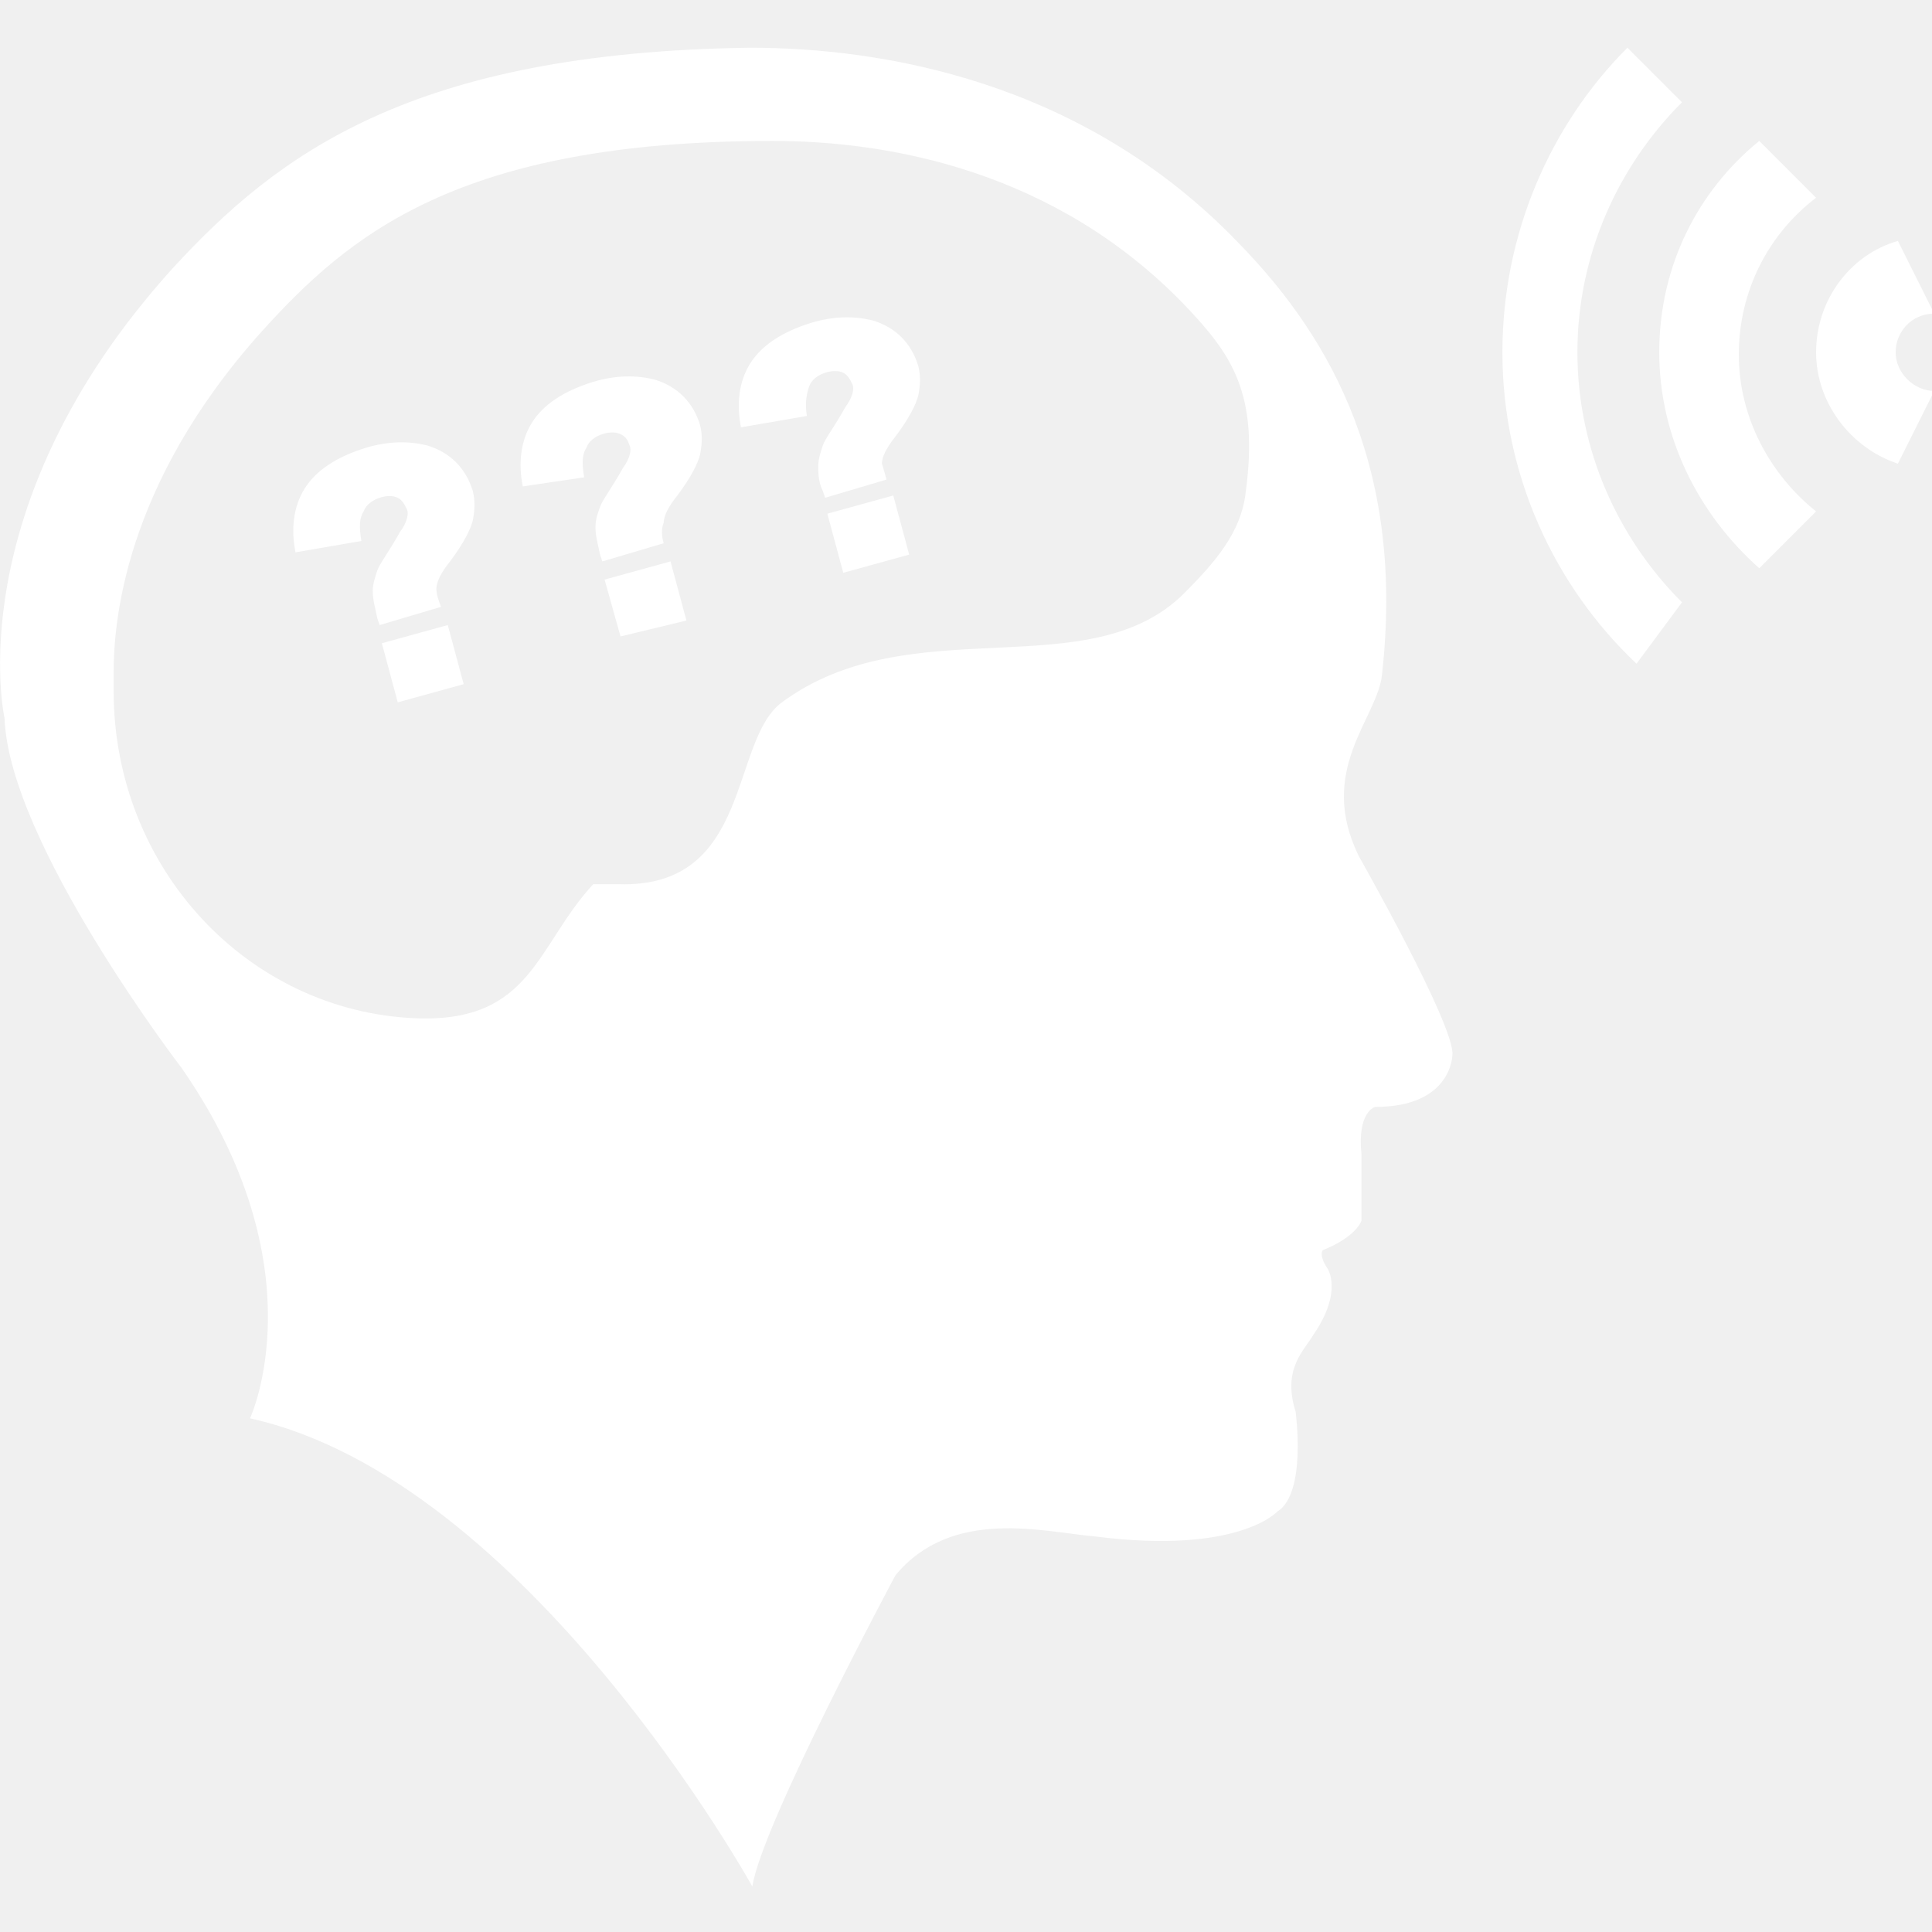
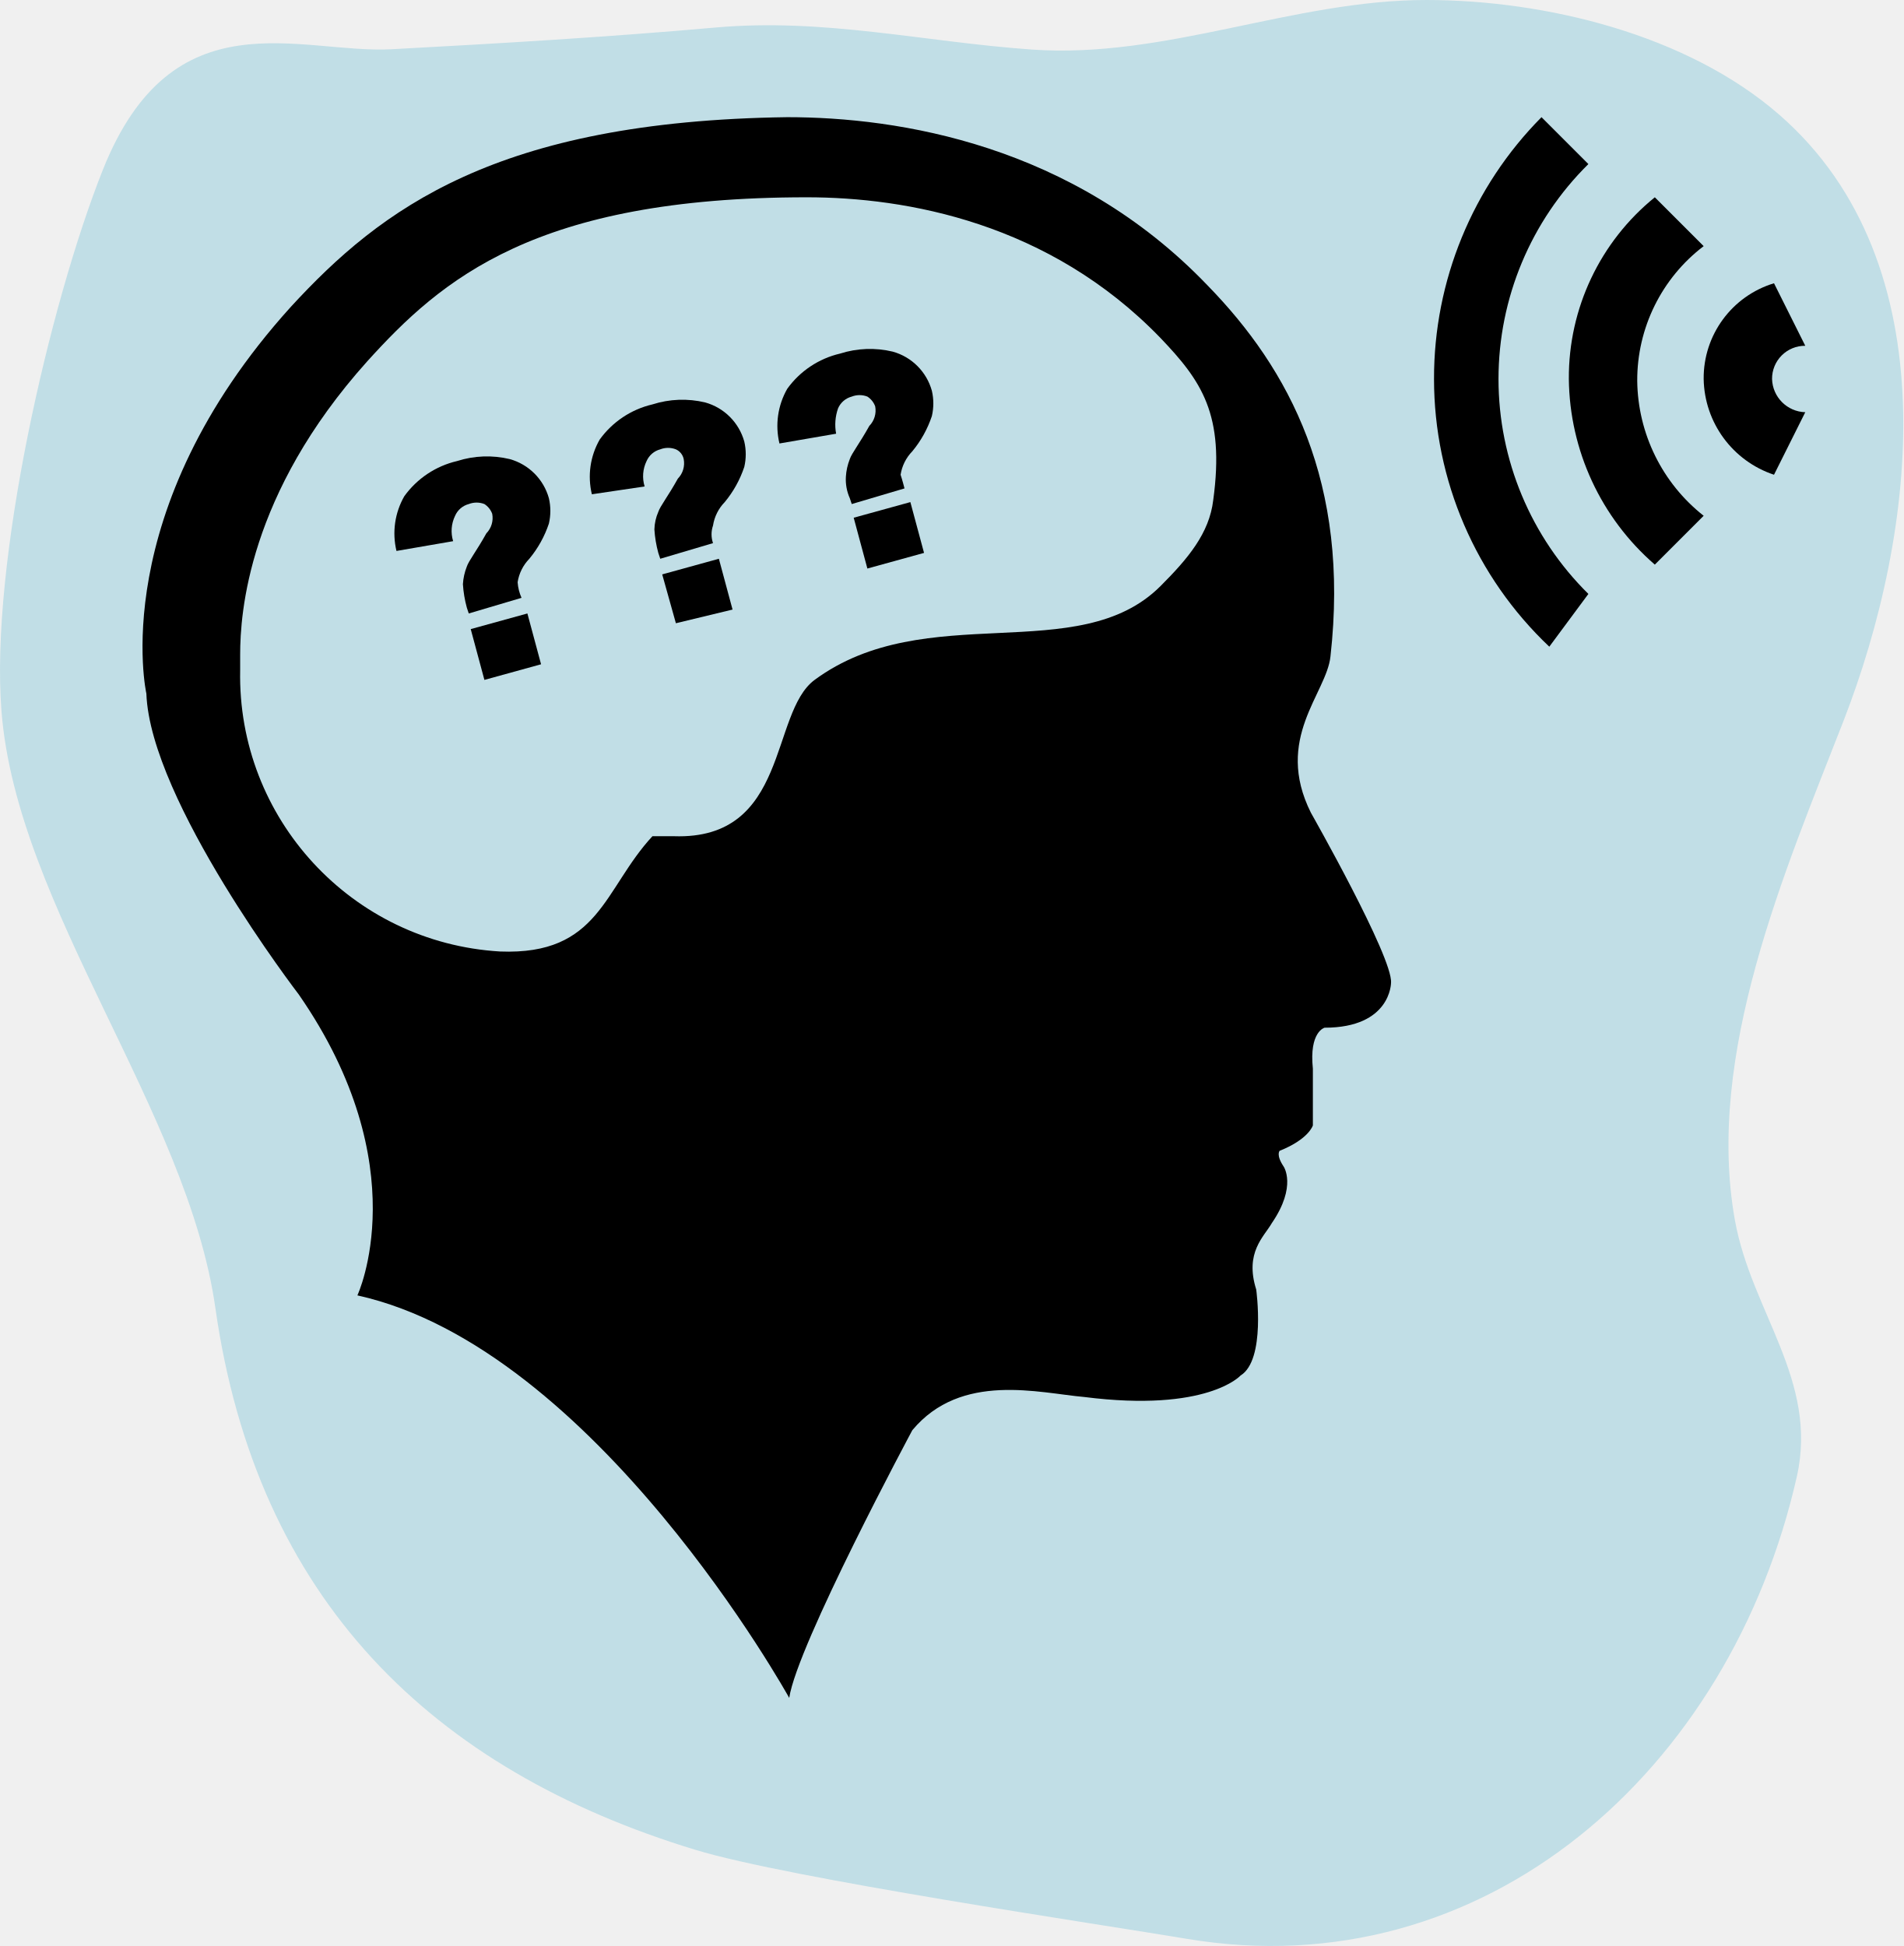
- <svg xmlns="http://www.w3.org/2000/svg" version="1.1" id="Warstwa_1" x="0px" y="0px" viewBox="0 0 85 85" enable-background="new 0 0 85 85" xml:space="preserve">
-   <g>
-     <path fill="#FFFFFF" d="M59.8,37.7c-1.9-3.8,0.8-6.1,1-8c1-8.9-2.1-14.7-6.3-19c-6.9-7.2-15.8-8.6-21.5-8.6   C18.1,2.3,12.2,6.8,7.6,11.8c-9.5,10.5-7.4,19.8-7.4,19.8C0.4,37.1,8,47,8,47c6.1,8.8,3,15.4,3,15.4C23.2,65.1,33.1,83,33.1,83   c0.4-2.7,6.3-13.7,6.3-13.7c2.5-3,6.5-1.9,8.8-1.7c6.3,0.8,8-1.1,8-1.1c1.3-0.8,0.8-4.4,0.8-4.4c-0.6-1.9,0.4-2.7,0.8-3.4   c1.3-1.9,0.6-2.9,0.6-2.9c-0.4-0.6-0.2-0.8-0.2-0.8c1.5-0.6,1.7-1.3,1.7-1.3v-2.9c-0.2-1.9,0.6-2.1,0.6-2.1c3.4,0,3.4-2.3,3.4-2.3   C64,45.1,59.8,37.7,59.8,37.7z M54.8,21.7c-0.2,1.7-1.3,3-2.7,4.4c-4.2,4.2-12,0.6-17.7,4.8c-2.3,1.7-1.3,8.2-7.2,8   c-0.4,0-0.8,0-1.1,0c-2.5,2.7-2.7,6.1-7.8,5.9C10.9,44.5,5,38.2,5,30.4c0-0.2,0-0.6,0-0.8c0-2.1,0.4-8.2,6.5-15   c3.8-4.2,8.6-8.4,22.5-8.4c5.1,0,12.4,1.3,18.1,7.2C54.2,15.6,55.4,17.3,54.8,21.7z" />
-     <g>
-       <g>
-         <path fill="#FFFFFF" d="M66.1,15.5c0-5.2,2.1-10,5.5-13.4L74,4.5c-2.8,2.8-4.6,6.7-4.6,11c0,4.3,1.8,8.2,4.6,11L72,29.2     C68.4,25.8,66.1,20.9,66.1,15.5z" />
-         <path fill="#FFFFFF" d="M73,15.5c0-3.8,1.7-7.1,4.4-9.3l2.5,2.5c-2.1,1.6-3.4,4.1-3.4,6.9s1.4,5.3,3.4,6.9l-2.5,2.5     C74.7,22.6,73,19.2,73,15.5z" />
-         <path fill="#FFFFFF" d="M79.9,15.5c0-2.3,1.5-4.3,3.6-4.9l1.6,3.2c-1,0-1.7,0.8-1.7,1.7s0.8,1.7,1.7,1.7l-1.6,3.2     C81.4,19.7,79.9,17.7,79.9,15.5z" />
+ <svg xmlns="http://www.w3.org/2000/svg" id="Component_1_1" data-name="Component 1 – 1" width="97.406" height="99.595" viewBox="0 0 97.406 99.595">
+   <path id="Vector_13_" data-name="Vector (13)" d="M5.624,8.917C9.194-.046,15.708,3,20.386,2.755c5.559-.3,11.05-.621,16.6-1.113,5.569-.494,10.654.736,16.159,1.127C60.016,3.258,66.532.226,73.377.234,79.425.241,86.7,1.985,91.431,6.117c8.739,7.634,7.01,21.415,3.271,31.022C91.722,44.8,87.615,54.2,89.15,62.7c.843,4.667,4.274,8.191,3.167,13.1-3.389,15.028-15.965,26.224-31.228,23.661-4.432-.744-20.334-3.089-25.136-4.552C22.443,90.8,13.5,82.085,11.38,67.18,9.946,57.069,1.231,46.682.434,36.648-.168,29.085,2.893,15.776,5.624,8.917Z" transform="translate(-0.357 -0.234)" fill="#c1dee6" fill-rule="evenodd" />
+   <g id="exercise22" transform="translate(7.291 3.897)">
+     <path id="Path_1" data-name="Path 1" d="M59.8,37.7c-1.9-3.8.8-6.1,1-8,1-8.9-2.1-14.7-6.3-19C47.6,3.5,38.7,2.1,33,2.1c-14.9.2-20.8,4.7-25.4,9.7C-1.9,22.3.2,31.6.2,31.6.4,37.1,8,47,8,47c6.1,8.8,3,15.4,3,15.4C23.2,65.1,33.1,83,33.1,83c.4-2.7,6.3-13.7,6.3-13.7,2.5-3,6.5-1.9,8.8-1.7,6.3.8,8-1.1,8-1.1,1.3-.8.8-4.4.8-4.4-.6-1.9.4-2.7.8-3.4,1.3-1.9.6-2.9.6-2.9-.4-.6-.2-.8-.2-.8,1.5-.6,1.7-1.3,1.7-1.3V50.8c-.2-1.9.6-2.1.6-2.1,3.4,0,3.4-2.3,3.4-2.3C64,45.1,59.8,37.7,59.8,37.7Zm-5-16c-.2,1.7-1.3,3-2.7,4.4-4.2,4.2-12,.6-17.7,4.8-2.3,1.7-1.3,8.2-7.2,8H26.1c-2.5,2.7-2.7,6.1-7.8,5.9A14.14,14.14,0,0,1,5,30.4v-.8c0-2.1.4-8.2,6.5-15,3.8-4.2,8.6-8.4,22.5-8.4,5.1,0,12.4,1.3,18.1,7.2C54.2,15.6,55.4,17.3,54.8,21.7Z" />
+     <g id="Group_2" data-name="Group 2">
+       <g id="Group_1" data-name="Group 1">
+         <path id="Path_2" data-name="Path 2" d="M66.1,15.5A18.977,18.977,0,0,1,71.6,2.1L74,4.5a15.452,15.452,0,0,0,0,22l-2,2.7A18.862,18.862,0,0,1,66.1,15.5Z" />
+         <path id="Path_3" data-name="Path 3" d="M73,15.5a11.872,11.872,0,0,1,4.4-9.3l2.5,2.5a8.621,8.621,0,0,0-3.4,6.9,8.918,8.918,0,0,0,3.4,6.9L77.4,25A12.755,12.755,0,0,1,73,15.5Z" />
+         <path id="Path_4" data-name="Path 4" d="M79.9,15.5a5.071,5.071,0,0,1,3.6-4.9l1.6,3.2a1.685,1.685,0,0,0-1.7,1.7,1.752,1.752,0,0,0,1.7,1.7l-1.6,3.2A5.259,5.259,0,0,1,79.9,15.5Z" />
      </g>
    </g>
-     <g>
-       <g>
-         <path fill="#FFFFFF" d="M29.2,23.9l-2.7,0.8l-0.1-0.3c-0.1-0.5-0.2-0.8-0.2-1.2s0.1-0.6,0.2-0.9c0.1-0.3,0.5-0.8,1-1.7     c0.3-0.4,0.4-0.8,0.3-1c-0.1-0.3-0.2-0.4-0.4-0.5c-0.2-0.1-0.5-0.1-0.8,0c-0.3,0.1-0.6,0.3-0.7,0.6c-0.2,0.3-0.2,0.7-0.1,1.3     L23,21.4c-0.2-1-0.1-2,0.4-2.8c0.5-0.8,1.4-1.4,2.7-1.8c1-0.3,1.9-0.3,2.7-0.1c1,0.3,1.7,1,2,2c0.1,0.4,0.1,0.8,0,1.3     c-0.1,0.4-0.4,1-1,1.8c-0.4,0.5-0.6,0.9-0.6,1.2C29.1,23.2,29.1,23.6,29.2,23.9z M26.6,25.5l2.9-0.8l0.7,2.6L27.3,28L26.6,25.5z" />
+     <g id="Group_6" data-name="Group 6">
+       <g id="Group_3" data-name="Group 3">
+         <path id="Path_5" data-name="Path 5" d="M29.2,23.9l-2.7.8-.1-.3a5.987,5.987,0,0,1-.2-1.2,2.388,2.388,0,0,1,.2-.9c.1-.3.5-.8,1-1.7a1.129,1.129,0,0,0,.3-1,.7.7,0,0,0-.4-.5,1.1,1.1,0,0,0-.8,0,1.057,1.057,0,0,0-.7.6,1.778,1.778,0,0,0-.1,1.3l-2.7.4a3.83,3.83,0,0,1,.4-2.8,4.621,4.621,0,0,1,2.7-1.8,5.018,5.018,0,0,1,2.7-.1,2.879,2.879,0,0,1,2,2,2.845,2.845,0,0,1,0,1.3,5.6,5.6,0,0,1-1,1.8,2.2,2.2,0,0,0-.6,1.2A1.379,1.379,0,0,0,29.2,23.9Zm-2.6,1.6,2.9-.8.7,2.6-2.9.7Z" />
      </g>
-       <g>
-         <path fill="#FFFFFF" d="M19.4,26.7l-2.7,0.8l-0.1-0.3c-0.1-0.5-0.2-0.8-0.2-1.2c0-0.3,0.1-0.6,0.2-0.9c0.1-0.3,0.5-0.8,1-1.7     c0.3-0.4,0.4-0.8,0.3-1s-0.2-0.4-0.4-0.5c-0.2-0.1-0.5-0.1-0.8,0c-0.3,0.1-0.6,0.3-0.7,0.6c-0.2,0.3-0.2,0.7-0.1,1.3l-2.9,0.5     c-0.2-1-0.1-2,0.4-2.8c0.5-0.8,1.4-1.4,2.7-1.8c1-0.3,1.9-0.3,2.7-0.1c1,0.3,1.7,1,2,2c0.1,0.4,0.1,0.8,0,1.3     c-0.1,0.4-0.4,1-1,1.8c-0.4,0.5-0.6,0.9-0.6,1.2S19.3,26.4,19.4,26.7z M16.8,28.3l2.9-0.8l0.7,2.6l-2.9,0.8L16.8,28.3z" />
+       <g id="Group_4" data-name="Group 4">
+         <path id="Path_6" data-name="Path 6" d="M19.4,26.7l-2.7.8-.1-.3a5.987,5.987,0,0,1-.2-1.2,2.92,2.92,0,0,1,.2-.9c.1-.3.5-.8,1-1.7a1.129,1.129,0,0,0,.3-1,1,1,0,0,0-.4-.5,1.1,1.1,0,0,0-.8,0,1.057,1.057,0,0,0-.7.6,1.778,1.778,0,0,0-.1,1.3l-2.9.5a3.83,3.83,0,0,1,.4-2.8,4.621,4.621,0,0,1,2.7-1.8,5.018,5.018,0,0,1,2.7-.1,2.879,2.879,0,0,1,2,2,2.845,2.845,0,0,1,0,1.3,5.6,5.6,0,0,1-1,1.8,2.2,2.2,0,0,0-.6,1.2A2.353,2.353,0,0,0,19.4,26.7Zm-2.6,1.6,2.9-.8.7,2.6-2.9.8Z" />
      </g>
-       <g>
-         <path fill="#FFFFFF" d="M39,21.1l-2.7,0.8l-0.1-0.3C36,21.2,36,20.8,36,20.5s0.1-0.6,0.2-0.9c0.1-0.3,0.5-0.8,1-1.7     c0.3-0.4,0.4-0.8,0.3-1s-0.2-0.4-0.4-0.5s-0.5-0.1-0.8,0c-0.3,0.1-0.6,0.3-0.7,0.6s-0.2,0.7-0.1,1.3l-2.9,0.5     c-0.2-1-0.1-2,0.4-2.8c0.5-0.8,1.4-1.4,2.7-1.8c1-0.3,1.9-0.3,2.7-0.1c1,0.3,1.7,1,2,2c0.1,0.4,0.1,0.8,0,1.3     c-0.1,0.4-0.4,1-1,1.8c-0.4,0.5-0.6,0.9-0.6,1.2C38.8,20.4,38.9,20.7,39,21.1z M36.4,22.6l2.9-0.8l0.7,2.6l-2.9,0.8L36.4,22.6z" />
+       <g id="Group_5" data-name="Group 5">
+         <path id="Path_7" data-name="Path 7" d="M39,21.1l-2.7.8-.1-.3a2.344,2.344,0,0,1-.2-1.1,2.92,2.92,0,0,1,.2-.9c.1-.3.5-.8,1-1.7a1.129,1.129,0,0,0,.3-1,1,1,0,0,0-.4-.5,1.1,1.1,0,0,0-.8,0,1.057,1.057,0,0,0-.7.6,2.524,2.524,0,0,0-.1,1.3l-2.9.5A3.83,3.83,0,0,1,33,16a4.621,4.621,0,0,1,2.7-1.8,5.018,5.018,0,0,1,2.7-.1,2.879,2.879,0,0,1,2,2,2.845,2.845,0,0,1,0,1.3,5.6,5.6,0,0,1-1,1.8,2.2,2.2,0,0,0-.6,1.2S38.9,20.7,39,21.1Zm-2.6,1.5,2.9-.8.7,2.6-2.9.8Z" />
      </g>
    </g>
  </g>
</svg>
